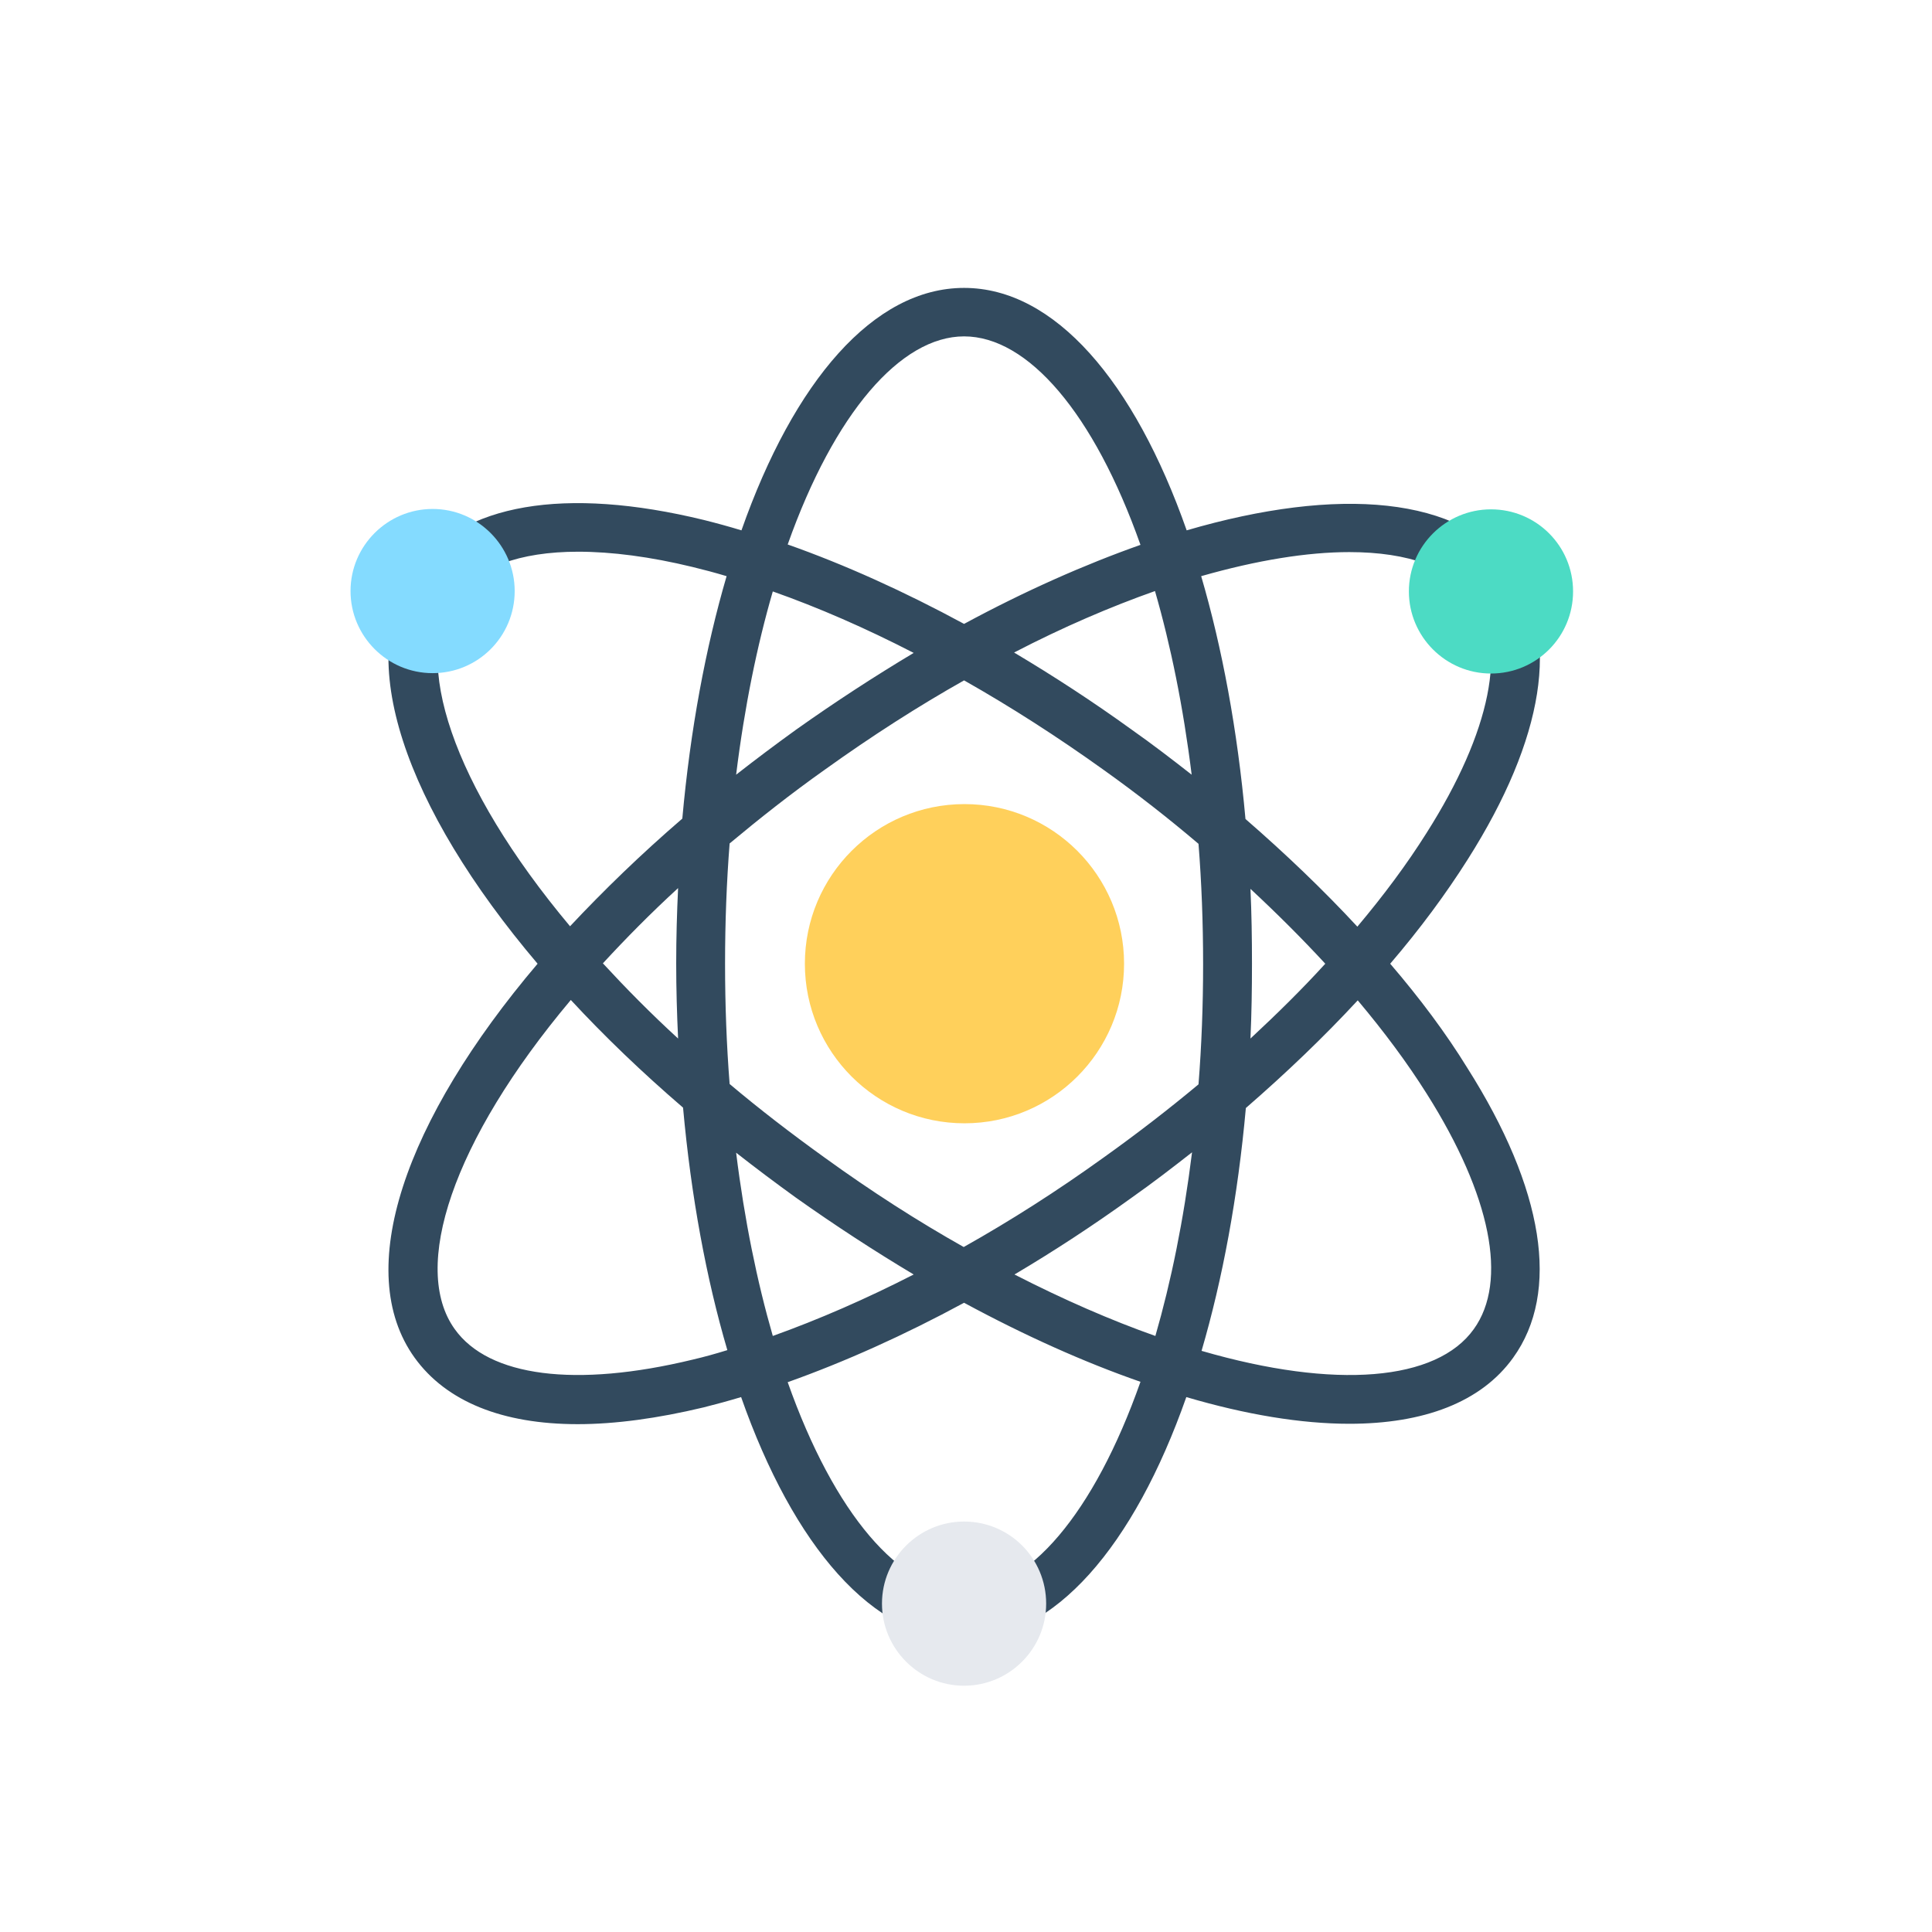
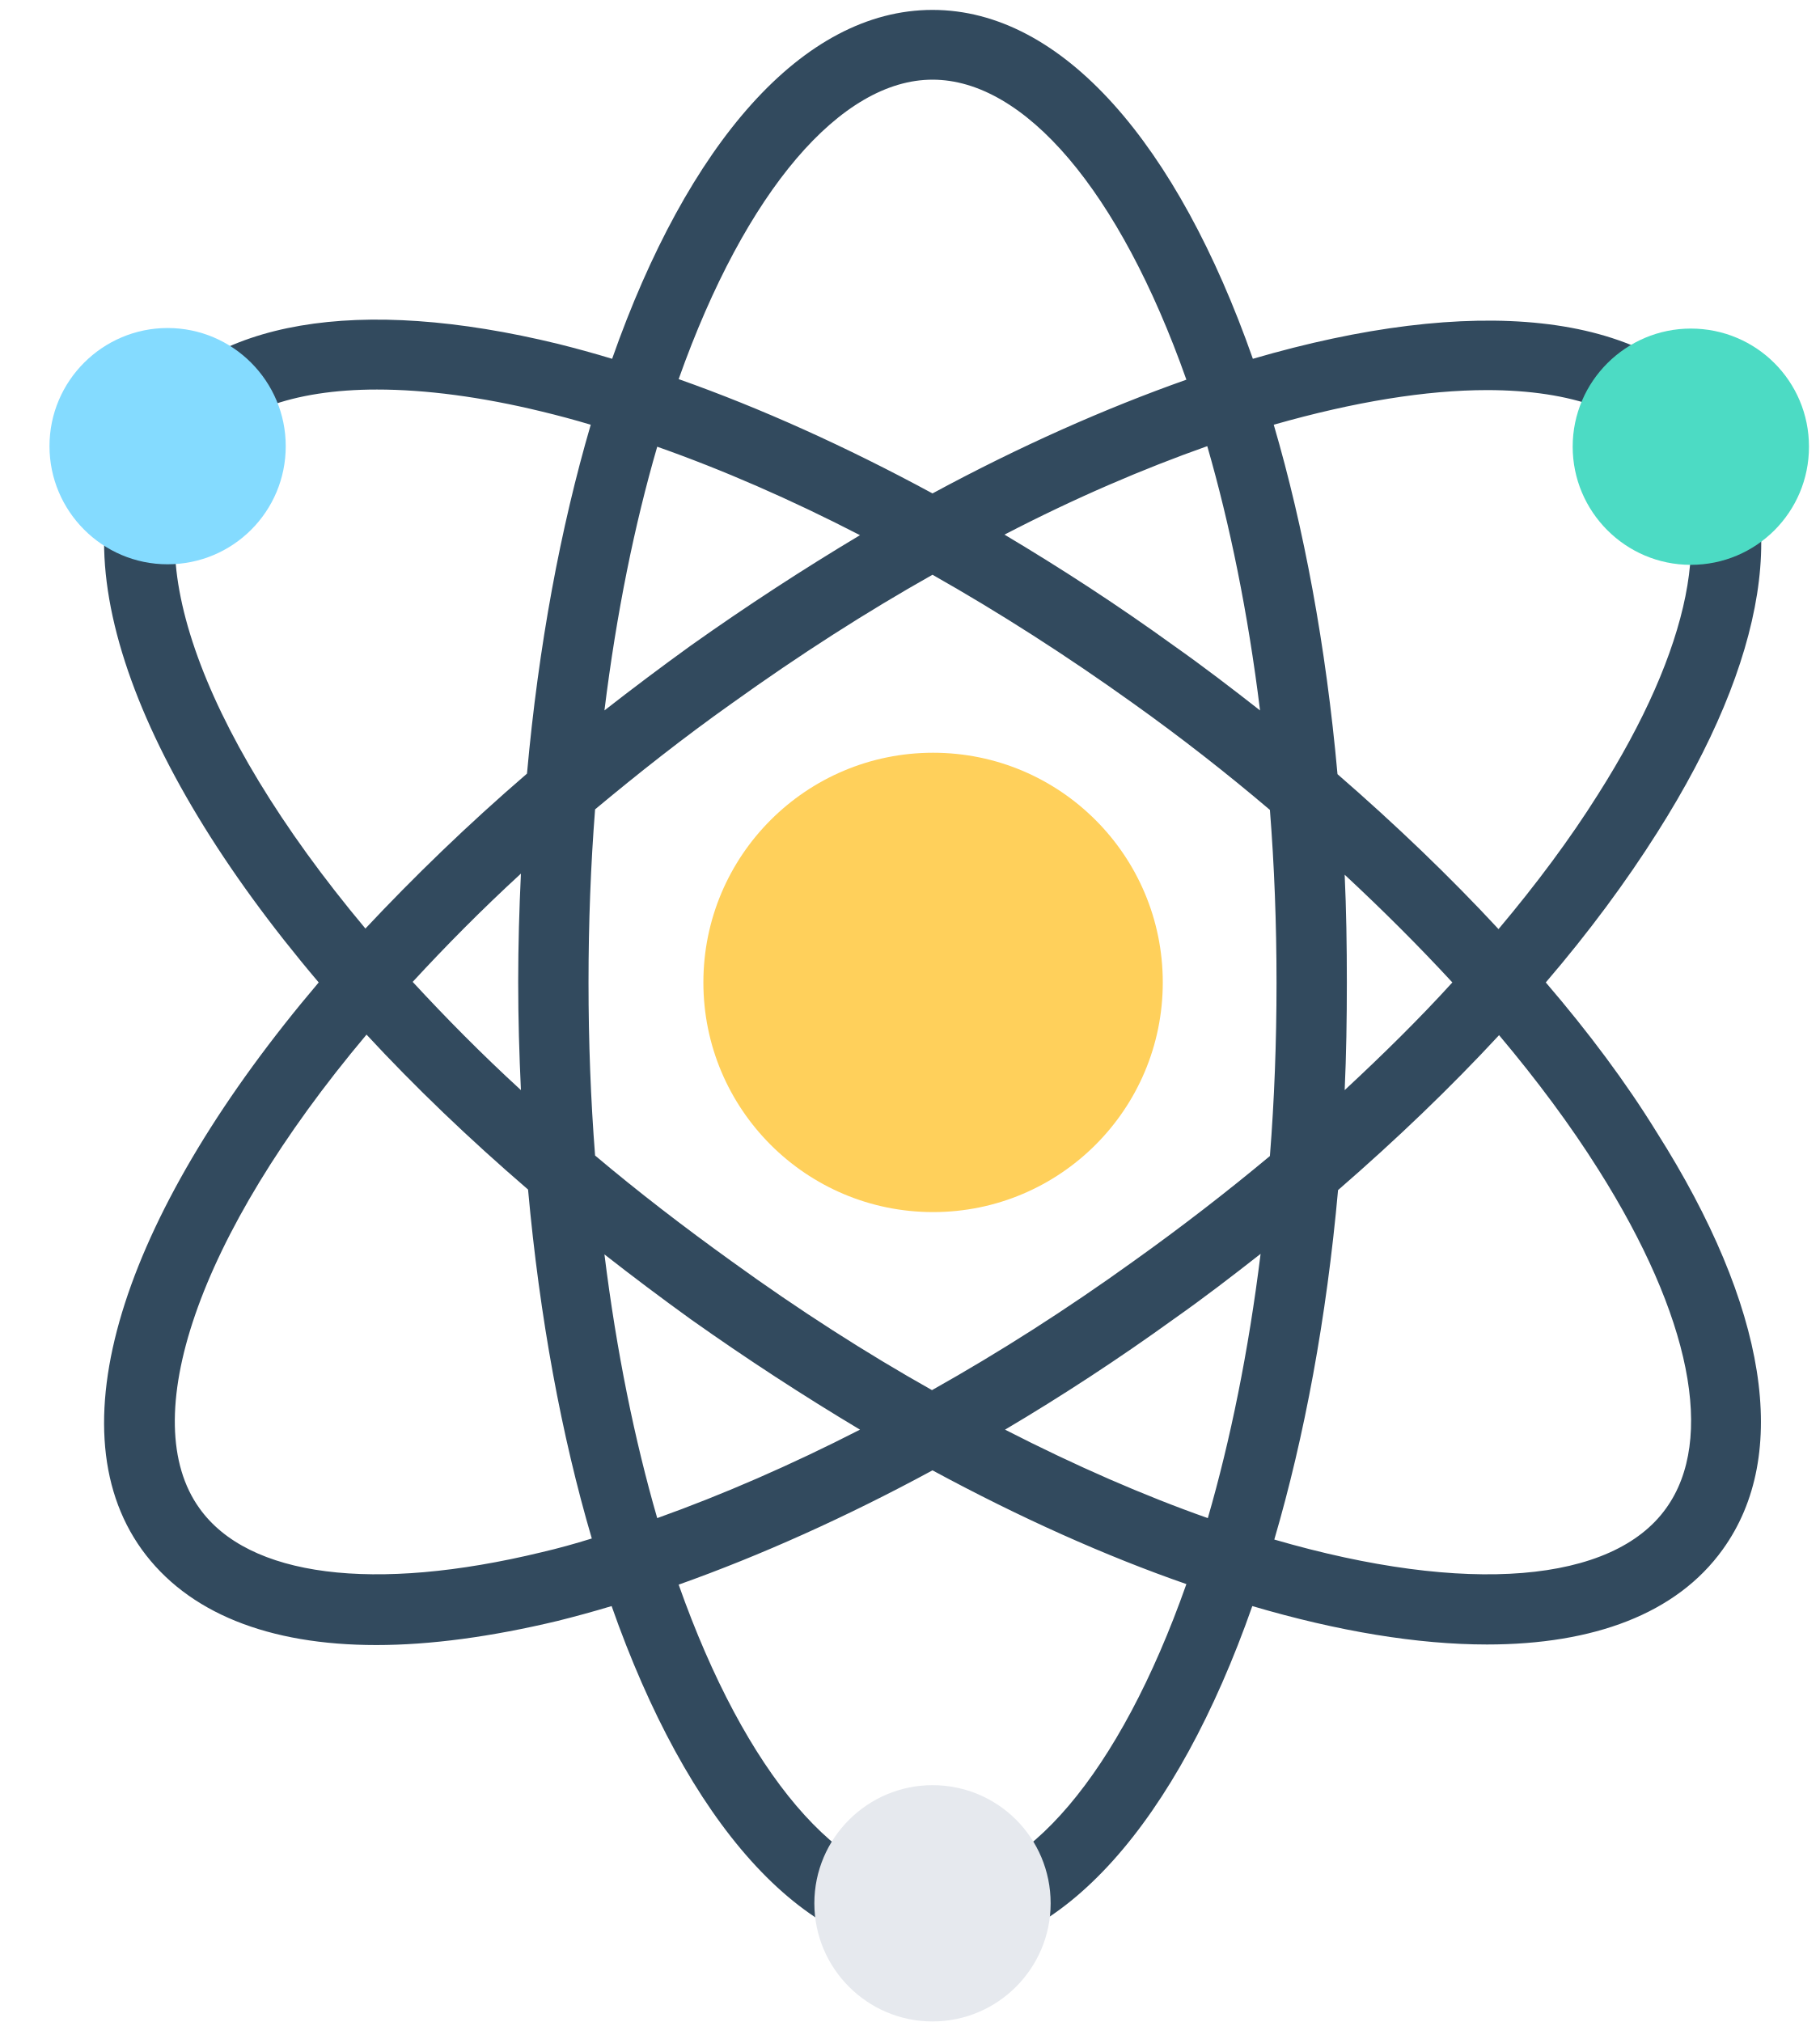
- <svg xmlns="http://www.w3.org/2000/svg" width="55" height="55" viewBox="0 0 55 55" fill="none">
-   <path d="M39.576 27.435C40.424 26.446 41.163 25.446 41.782 24.467C43.967 21.022 44.424 18.087 43.087 16.217C41.587 14.12 38.098 13.837 33.782 15.098C32.293 10.859 30.021 8.196 27.445 8.196C24.869 8.196 22.598 10.859 21.108 15.098C20.75 14.989 20.391 14.891 20.043 14.804C16.076 13.837 13.152 14.337 11.804 16.217C10.021 18.696 11.532 22.989 15.304 27.435C11.532 31.88 10.021 36.174 11.804 38.652C12.706 39.902 14.304 40.543 16.445 40.543C17.511 40.543 18.717 40.38 20.032 40.065C20.38 39.978 20.739 39.88 21.098 39.772C22.587 44.011 24.858 46.674 27.435 46.674C30.011 46.674 32.282 44.011 33.772 39.772C35.467 40.272 37.043 40.532 38.413 40.532C40.522 40.532 42.163 39.924 43.076 38.652C44.424 36.782 43.956 33.848 41.772 30.402C41.163 29.413 40.424 28.424 39.576 27.435ZM38.413 15.717C40.098 15.717 41.337 16.163 41.956 17.022C42.935 18.38 42.445 20.826 40.608 23.717C40.054 24.598 39.391 25.489 38.641 26.38C37.685 25.348 36.608 24.315 35.456 23.315C35.228 20.782 34.793 18.446 34.195 16.402C35.793 15.946 37.217 15.717 38.413 15.717ZM31.413 32.956C30.098 33.902 28.771 34.75 27.435 35.5C26.141 34.772 24.815 33.924 23.478 32.956C22.511 32.261 21.608 31.565 20.771 30.859C20.685 29.761 20.641 28.619 20.641 27.435C20.641 26.25 20.685 25.109 20.771 24.011C21.619 23.304 22.511 22.598 23.478 21.913C24.826 20.946 26.152 20.098 27.445 19.369C28.771 20.119 30.108 20.978 31.413 21.913C32.358 22.587 33.261 23.293 34.119 24.022C34.206 25.119 34.25 26.261 34.25 27.446C34.25 28.63 34.206 29.772 34.119 30.869C33.272 31.576 32.358 32.282 31.413 32.956ZM33.935 32.804C33.695 34.739 33.337 36.489 32.891 38.032C31.63 37.587 30.282 37 28.88 36.282C30 35.62 31.13 34.88 32.228 34.087C32.815 33.674 33.38 33.239 33.935 32.804ZM26.011 36.282C24.652 36.978 23.304 37.565 22 38.032C21.554 36.489 21.195 34.739 20.956 32.815C21.511 33.25 22.076 33.674 22.663 34.098C23.782 34.891 24.902 35.62 26.011 36.282ZM19.304 29.565C18.521 28.848 17.815 28.13 17.163 27.424C17.815 26.717 18.521 26 19.304 25.282C19.271 25.978 19.25 26.696 19.25 27.424C19.25 28.152 19.271 28.869 19.304 29.565ZM20.956 22.054C21.195 20.119 21.554 18.369 22 16.837C23.293 17.293 24.641 17.88 26.011 18.587C24.902 19.25 23.782 19.978 22.663 20.772C22.076 21.196 21.511 21.619 20.956 22.054ZM28.869 18.576C30.271 17.848 31.619 17.272 32.88 16.826C33.326 18.369 33.685 20.119 33.924 22.054C33.369 21.619 32.804 21.185 32.217 20.772C31.119 19.978 30 19.25 28.869 18.576ZM35.598 25.304C36.358 26.011 37.065 26.717 37.728 27.435C37.076 28.152 36.358 28.859 35.598 29.565C35.63 28.869 35.641 28.152 35.641 27.435C35.641 26.706 35.63 26 35.598 25.304ZM27.445 9.576C29.261 9.576 31.141 11.761 32.467 15.511C30.869 16.076 29.174 16.826 27.445 17.761C25.739 16.837 24.054 16.076 22.424 15.5C23.75 11.761 25.641 9.576 27.445 9.576ZM12.945 17.022C13.565 16.152 14.793 15.706 16.456 15.706C17.413 15.706 18.511 15.848 19.717 16.141C20.032 16.217 20.358 16.304 20.685 16.402C20.087 18.446 19.652 20.772 19.424 23.304C18.25 24.315 17.185 25.348 16.228 26.369C12.869 22.359 11.695 18.761 12.945 17.022ZM19.717 38.706C16.391 39.511 13.913 39.196 12.945 37.837C11.695 36.098 12.869 32.489 16.25 28.467C17.206 29.5 18.271 30.522 19.445 31.532C19.674 34.065 20.108 36.402 20.706 38.435C20.358 38.543 20.043 38.63 19.717 38.706ZM27.445 45.282C25.63 45.282 23.75 43.098 22.424 39.348C24.043 38.772 25.739 38.011 27.445 37.087C29.174 38.022 30.869 38.782 32.467 39.337C31.141 43.098 29.261 45.282 27.445 45.282ZM41.956 37.837C40.902 39.315 38.022 39.565 34.206 38.456C34.804 36.413 35.239 34.076 35.467 31.543C36.619 30.543 37.685 29.522 38.652 28.478C39.402 29.369 40.065 30.261 40.619 31.141C42.445 34.032 42.935 36.478 41.956 37.837Z" fill="#324A5E" />
-   <path d="M42.445 14.5C41.163 14.5 40.108 15.543 40.108 16.837C40.108 18.12 41.152 19.174 42.445 19.174C43.739 19.174 44.782 18.13 44.782 16.837C44.782 15.543 43.739 14.5 42.445 14.5Z" fill="#4CDBC4" />
-   <path d="M27.445 43.315C26.163 43.315 25.108 44.359 25.108 45.652C25.108 46.935 26.152 47.989 27.445 47.989C28.739 47.989 29.782 46.935 29.782 45.652C29.782 44.359 28.739 43.315 27.445 43.315Z" fill="#E6E9EE" />
-   <path d="M12.316 14.489C11.033 14.489 9.979 15.533 9.979 16.826C9.979 18.109 11.022 19.163 12.316 19.163C13.609 19.163 14.652 18.119 14.652 16.826C14.652 15.543 13.609 14.489 12.316 14.489Z" fill="#84DBFF" />
-   <path d="M27.457 31.978C29.966 31.978 32 29.944 32 27.435C32 24.925 29.966 22.891 27.457 22.891C24.947 22.891 22.913 24.925 22.913 27.435C22.913 29.944 24.947 31.978 27.457 31.978Z" fill="#FFD05B" />
+ <svg xmlns="http://www.w3.org/2000/svg" width="36" height="40" viewBox="0 0 36 40" fill="none">
+   <path d="M30.576 19.435C31.424 18.446 32.163 17.446 32.782 16.467C34.967 13.022 35.424 10.087 34.087 8.217C32.587 6.119 29.098 5.837 24.782 7.098C23.293 2.859 21.021 0.196 18.445 0.196C15.869 0.196 13.598 2.859 12.108 7.098C11.75 6.989 11.391 6.891 11.043 6.804C7.076 5.837 4.152 6.337 2.804 8.217C1.022 10.696 2.532 14.989 6.304 19.435C2.532 23.88 1.022 28.174 2.804 30.652C3.706 31.902 5.304 32.543 7.445 32.543C8.511 32.543 9.717 32.38 11.032 32.065C11.38 31.978 11.739 31.88 12.098 31.772C13.587 36.011 15.858 38.674 18.435 38.674C21.011 38.674 23.282 36.011 24.771 31.772C26.467 32.272 28.043 32.532 29.413 32.532C31.521 32.532 33.163 31.924 34.076 30.652C35.424 28.782 34.956 25.848 32.772 22.402C32.163 21.413 31.424 20.424 30.576 19.435ZM29.413 7.717C31.098 7.717 32.337 8.163 32.956 9.022C33.935 10.38 33.445 12.826 31.608 15.717C31.054 16.598 30.391 17.489 29.641 18.38C28.685 17.348 27.608 16.315 26.456 15.315C26.228 12.783 25.793 10.446 25.195 8.402C26.793 7.946 28.217 7.717 29.413 7.717ZM22.413 24.956C21.098 25.902 19.771 26.75 18.435 27.5C17.141 26.772 15.815 25.924 14.478 24.956C13.511 24.261 12.608 23.565 11.771 22.859C11.685 21.761 11.641 20.619 11.641 19.435C11.641 18.25 11.685 17.109 11.771 16.011C12.619 15.304 13.511 14.598 14.478 13.913C15.826 12.946 17.152 12.098 18.445 11.37C19.771 12.12 21.108 12.978 22.413 13.913C23.358 14.587 24.261 15.293 25.119 16.022C25.206 17.119 25.25 18.261 25.25 19.446C25.25 20.63 25.206 21.772 25.119 22.869C24.271 23.576 23.358 24.282 22.413 24.956ZM24.935 24.804C24.695 26.739 24.337 28.489 23.891 30.032C22.63 29.587 21.282 29 19.88 28.282C21 27.619 22.13 26.88 23.228 26.087C23.815 25.674 24.38 25.239 24.935 24.804ZM17.011 28.282C15.652 28.978 14.304 29.565 13 30.032C12.554 28.489 12.195 26.739 11.956 24.815C12.511 25.25 13.076 25.674 13.663 26.098C14.782 26.891 15.902 27.619 17.011 28.282ZM10.304 21.565C9.522 20.848 8.815 20.13 8.163 19.424C8.815 18.717 9.522 18 10.304 17.282C10.271 17.978 10.25 18.696 10.25 19.424C10.25 20.152 10.271 20.869 10.304 21.565ZM11.956 14.054C12.195 12.12 12.554 10.37 13 8.837C14.293 9.293 15.641 9.88 17.011 10.587C15.902 11.25 14.782 11.978 13.663 12.772C13.076 13.196 12.511 13.62 11.956 14.054ZM19.869 10.576C21.271 9.848 22.619 9.272 23.88 8.826C24.326 10.37 24.685 12.12 24.924 14.054C24.369 13.62 23.804 13.185 23.217 12.772C22.119 11.978 21 11.25 19.869 10.576ZM26.598 17.304C27.358 18.011 28.065 18.717 28.728 19.435C28.076 20.152 27.358 20.859 26.598 21.565C26.63 20.869 26.641 20.152 26.641 19.435C26.641 18.706 26.63 18 26.598 17.304ZM18.445 1.576C20.261 1.576 22.141 3.761 23.467 7.511C21.869 8.076 20.174 8.826 18.445 9.761C16.739 8.837 15.054 8.076 13.424 7.5C14.75 3.761 16.641 1.576 18.445 1.576ZM3.945 9.022C4.565 8.152 5.793 7.706 7.456 7.706C8.413 7.706 9.511 7.848 10.717 8.141C11.032 8.217 11.358 8.304 11.685 8.402C11.087 10.446 10.652 12.772 10.424 15.304C9.25 16.315 8.185 17.348 7.228 18.369C3.869 14.359 2.695 10.761 3.945 9.022ZM10.717 30.706C7.391 31.511 4.913 31.196 3.945 29.837C2.695 28.098 3.869 24.489 7.25 20.467C8.206 21.5 9.272 22.522 10.445 23.532C10.674 26.065 11.108 28.402 11.706 30.435C11.358 30.543 11.043 30.63 10.717 30.706ZM18.445 37.282C16.63 37.282 14.75 35.098 13.424 31.348C15.043 30.772 16.739 30.011 18.445 29.087C20.174 30.022 21.869 30.782 23.467 31.337C22.141 35.098 20.261 37.282 18.445 37.282ZM32.956 29.837C31.902 31.315 29.021 31.565 25.206 30.456C25.804 28.413 26.239 26.076 26.467 23.543C27.619 22.543 28.685 21.522 29.652 20.478C30.402 21.369 31.065 22.261 31.619 23.141C33.445 26.032 33.935 28.478 32.956 29.837Z" fill="#324A5E" />
+   <path d="M33.445 6.5C32.163 6.5 31.108 7.543 31.108 8.837C31.108 10.12 32.152 11.174 33.445 11.174C34.739 11.174 35.782 10.13 35.782 8.837C35.782 7.543 34.739 6.5 33.445 6.5Z" fill="#4CDBC4" />
+   <path d="M18.445 35.315C17.163 35.315 16.108 36.359 16.108 37.652C16.108 38.935 17.152 39.989 18.445 39.989C19.739 39.989 20.782 38.935 20.782 37.652C20.782 36.359 19.739 35.315 18.445 35.315Z" fill="#E6E9EE" />
+   <path d="M3.315 6.489C2.033 6.489 0.979 7.532 0.979 8.826C0.979 10.109 2.022 11.163 3.315 11.163C4.609 11.163 5.652 10.119 5.652 8.826C5.652 7.543 4.609 6.489 3.315 6.489Z" fill="#84DBFF" />
+   <path d="M18.457 23.978C20.966 23.978 23 21.944 23 19.435C23 16.925 20.966 14.891 18.457 14.891C15.947 14.891 13.913 16.925 13.913 19.435C13.913 21.944 15.947 23.978 18.457 23.978Z" fill="#FFD05B" />
</svg>
